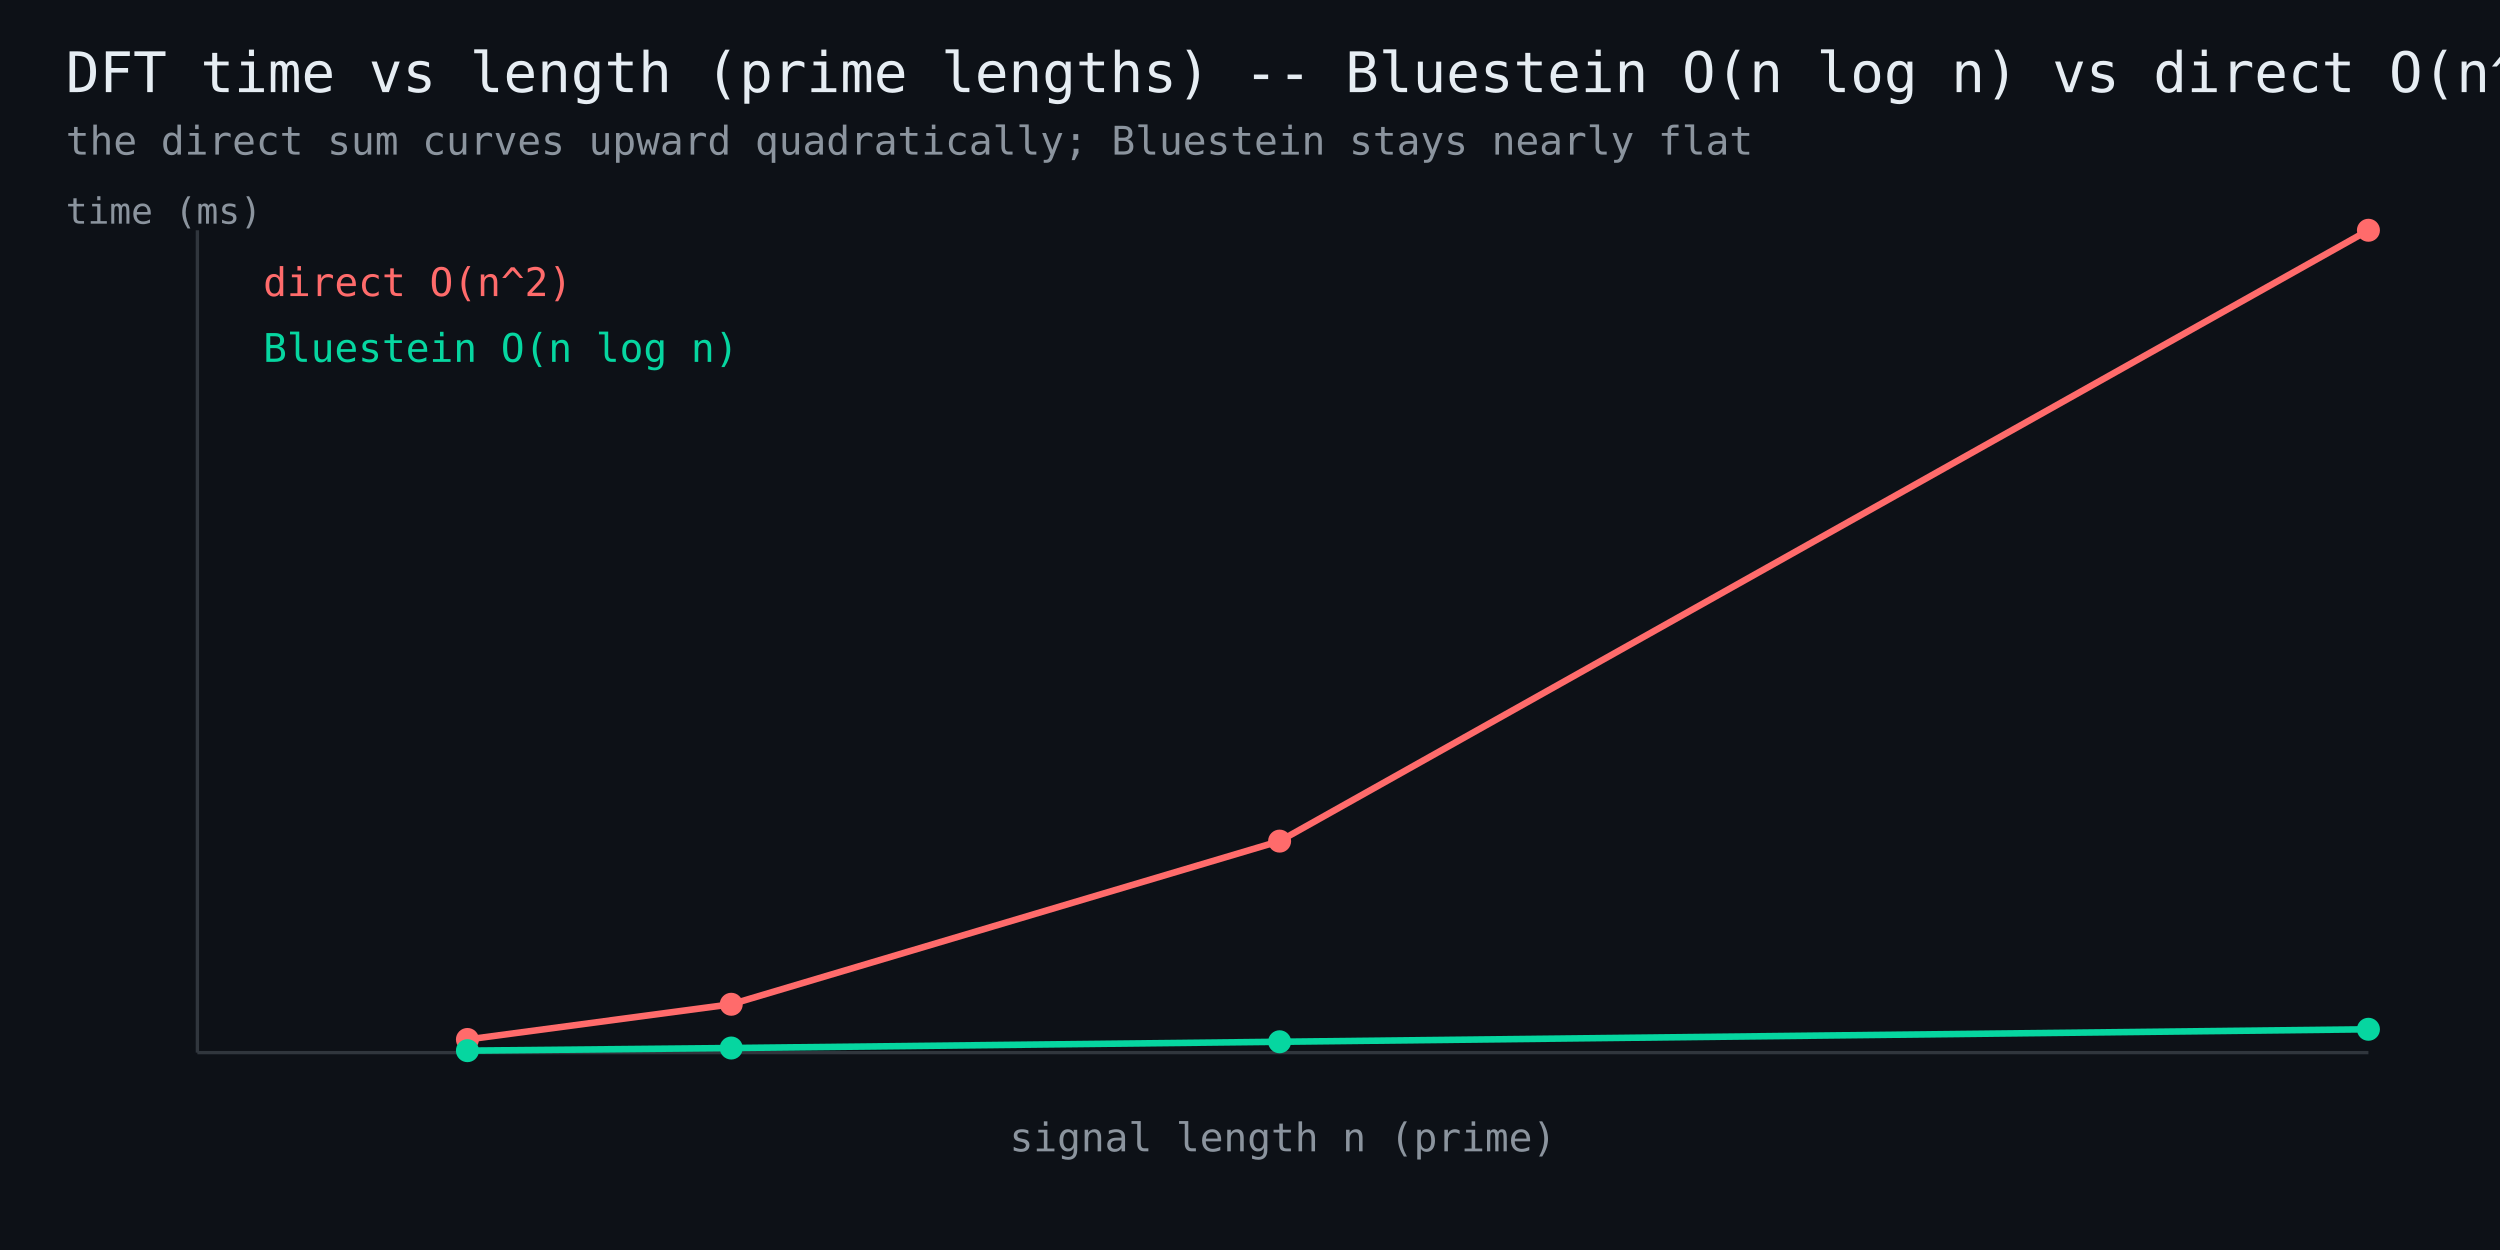
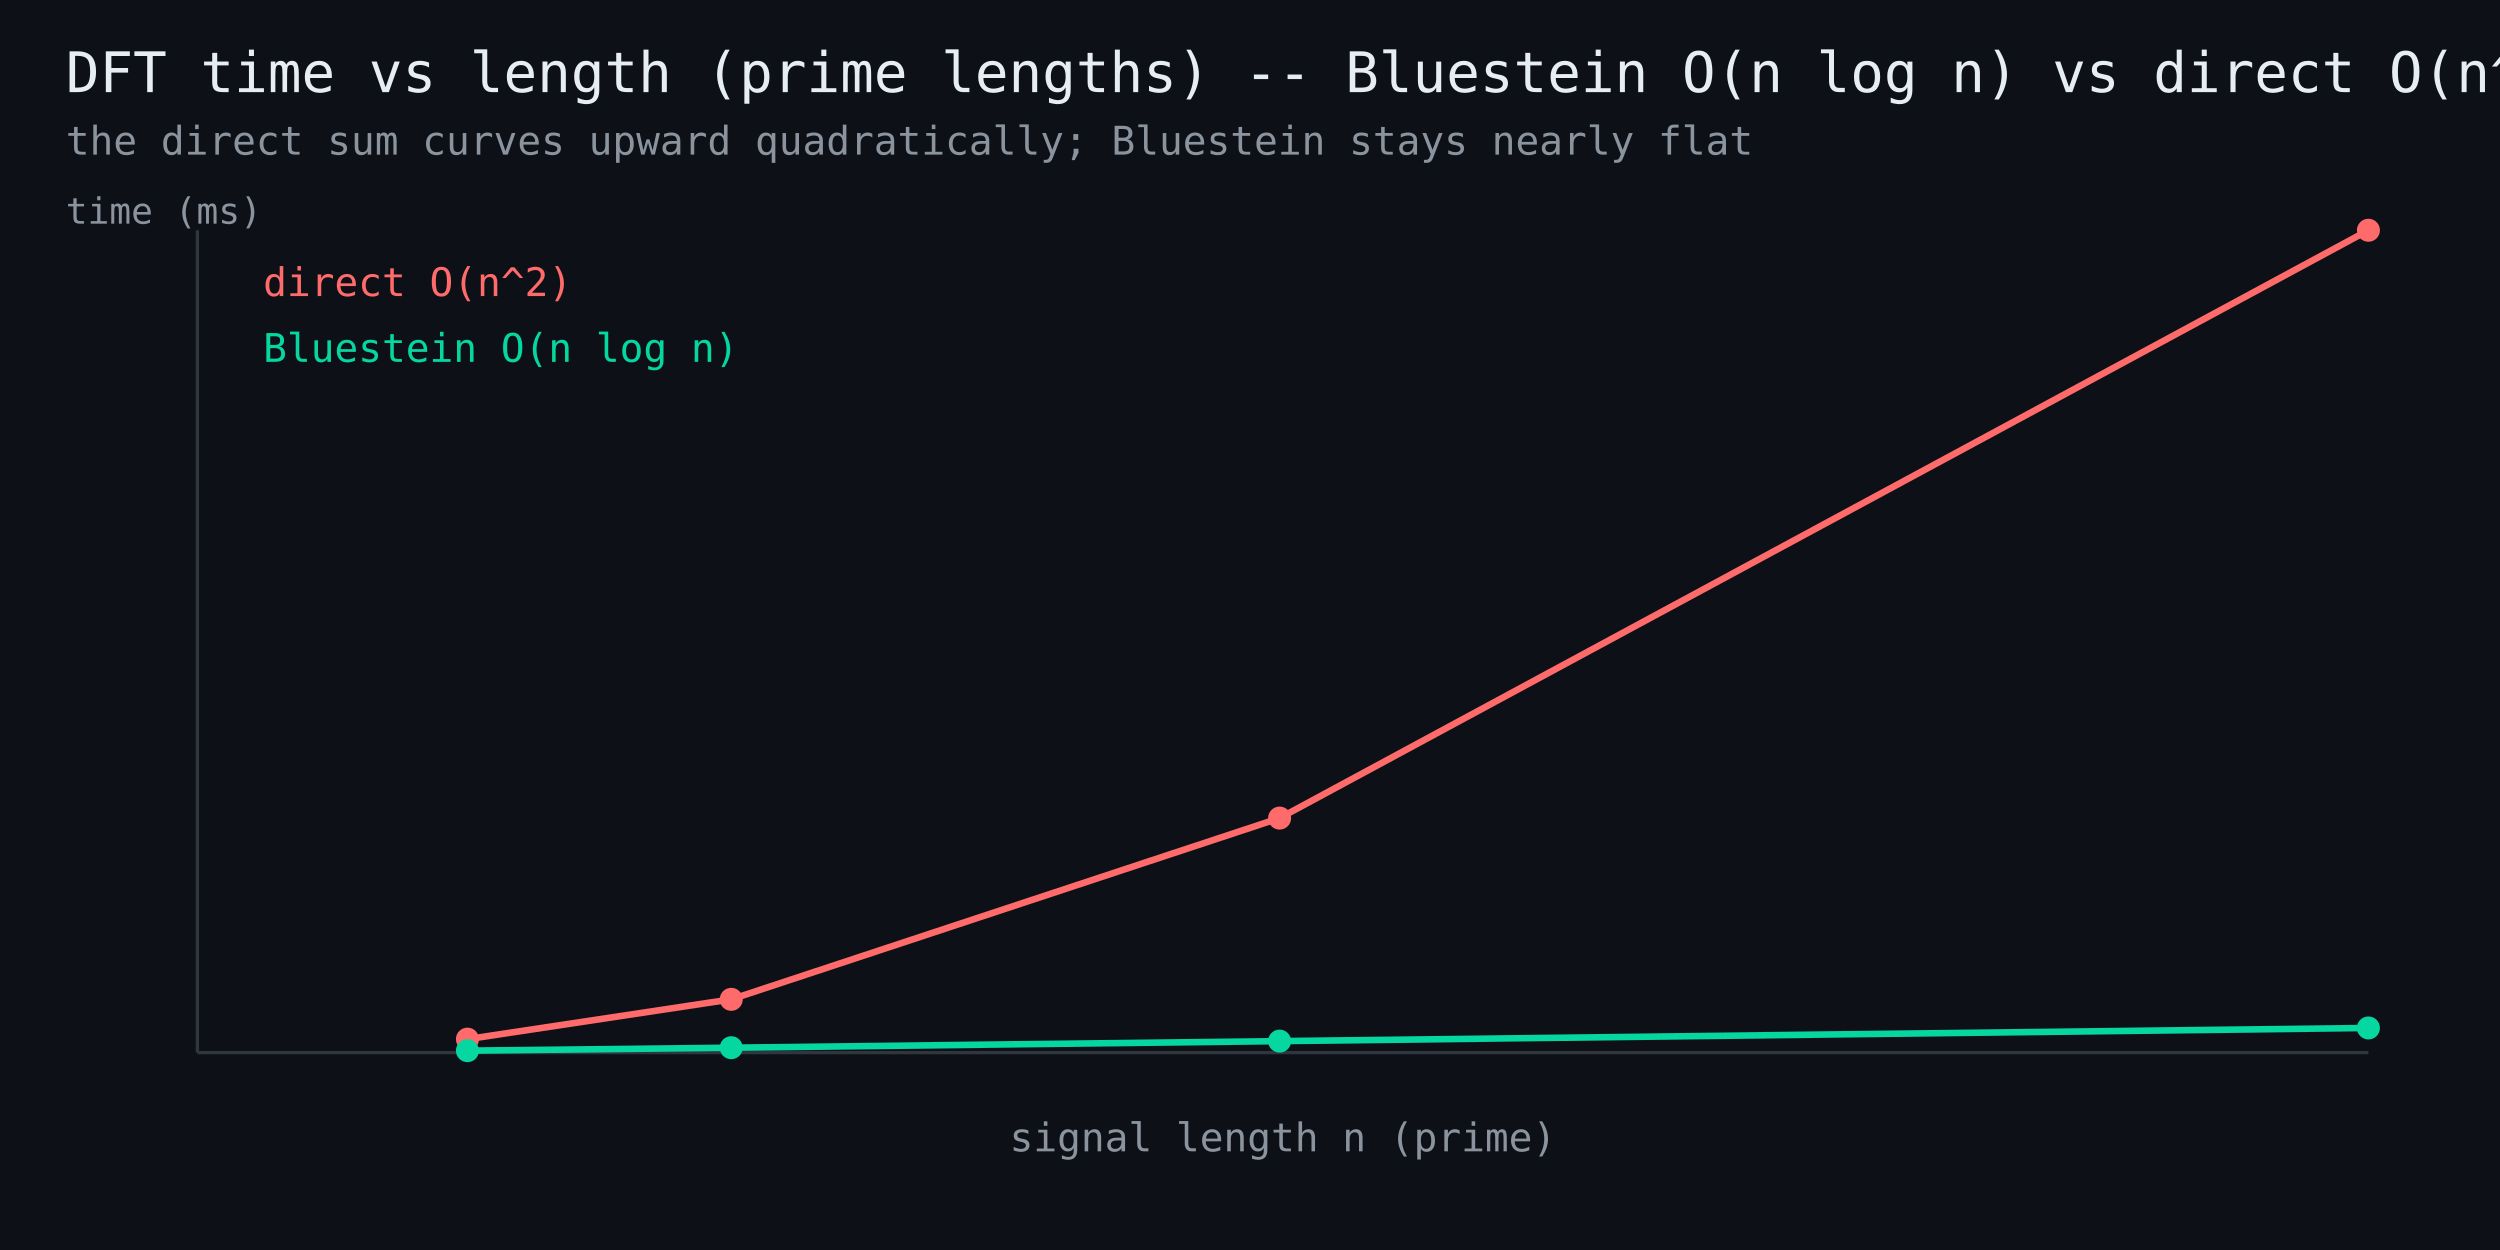
<svg xmlns="http://www.w3.org/2000/svg" width="760" height="380" viewBox="0 0 760 380" font-family="monospace">
  <rect width="760" height="380" fill="#0d1117" />
  <text x="20" y="28" fill="#e6edf3" font-size="17">DFT time vs length (prime lengths) -- Bluestein O(n log n) vs direct O(n^2)</text>
  <text x="20" y="47" fill="#8b949e" font-size="12">the direct sum curves upward quadratically; Bluestein stays nearly flat</text>
  <line x1="60" y1="320" x2="720" y2="320" stroke="#30363d" stroke-width="1" />
  <line x1="60" y1="320" x2="60" y2="70" stroke="#30363d" stroke-width="1" />
-   <polyline points="142.1,316.0 222.3,305.3 389.0,255.7 720.0,70.0" fill="none" stroke="#ff6b6b" stroke-width="2" />
-   <circle cx="142.1" cy="316.0" r="3.5" fill="#ff6b6b" />
-   <circle cx="222.3" cy="305.3" r="3.5" fill="#ff6b6b" />
-   <circle cx="389.0" cy="255.7" r="3.5" fill="#ff6b6b" />
+   <polyline points="142.1,315.9 222.3,303.8 389.0,248.7 720.0,70.0" fill="none" stroke="#ff6b6b" stroke-width="2" />
+   <circle cx="142.1" cy="315.9" r="3.5" fill="#ff6b6b" />
+   <circle cx="222.3" cy="303.8" r="3.5" fill="#ff6b6b" />
+   <circle cx="389.0" cy="248.7" r="3.5" fill="#ff6b6b" />
  <circle cx="720.0" cy="70.0" r="3.5" fill="#ff6b6b" />
  <text x="80" y="90" fill="#ff6b6b" font-size="12">direct O(n^2)</text>
-   <polyline points="142.1,319.4 222.3,318.6 389.0,316.7 720.0,312.9" fill="none" stroke="#06d6a0" stroke-width="2" />
+   <polyline points="142.1,319.4 222.3,318.5 389.0,316.5 720.0,312.5" fill="none" stroke="#06d6a0" stroke-width="2" />
  <circle cx="142.1" cy="319.4" r="3.5" fill="#06d6a0" />
-   <circle cx="222.3" cy="318.6" r="3.5" fill="#06d6a0" />
-   <circle cx="389.0" cy="316.7" r="3.5" fill="#06d6a0" />
-   <circle cx="720.0" cy="312.9" r="3.5" fill="#06d6a0" />
+   <circle cx="222.3" cy="318.5" r="3.5" fill="#06d6a0" />
+   <circle cx="389.0" cy="316.5" r="3.5" fill="#06d6a0" />
+   <circle cx="720.0" cy="312.5" r="3.5" fill="#06d6a0" />
  <text x="80" y="110" fill="#06d6a0" font-size="12">Bluestein O(n log n)</text>
  <text x="390" y="350" fill="#8b949e" font-size="12" text-anchor="middle">signal length n (prime)</text>
  <text x="20" y="68" fill="#8b949e" font-size="11">time (ms)</text>
</svg>
